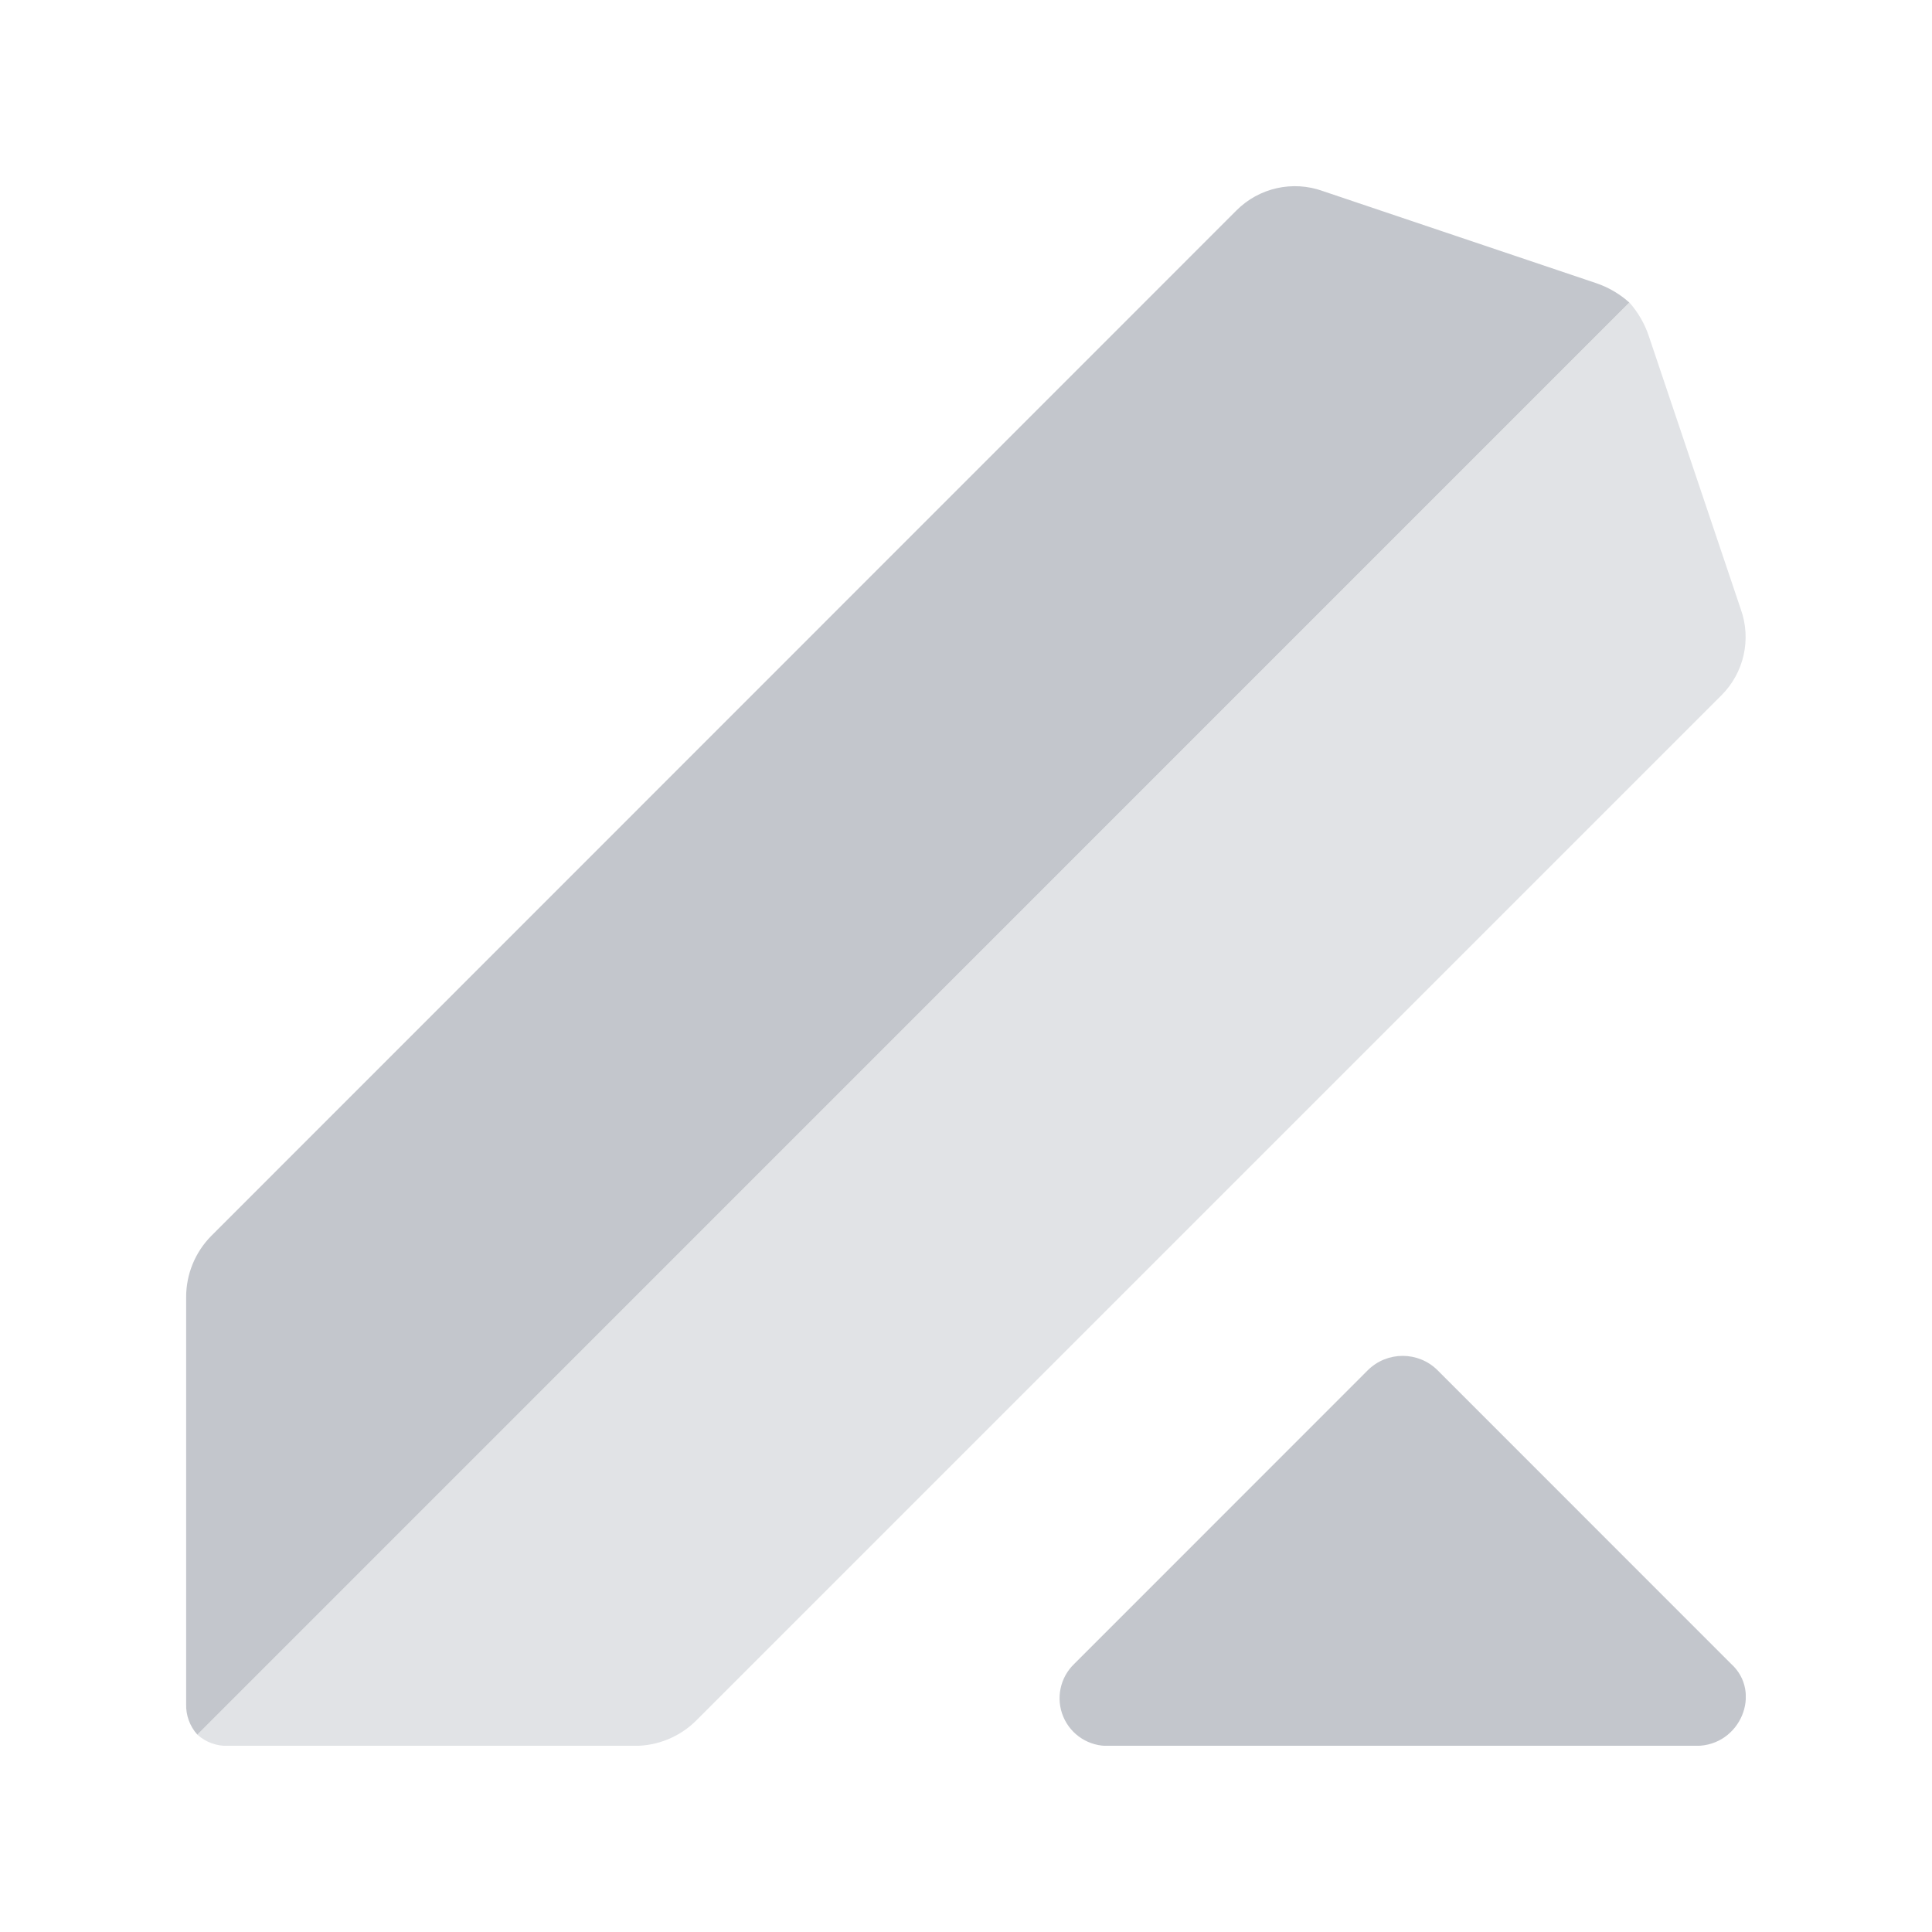
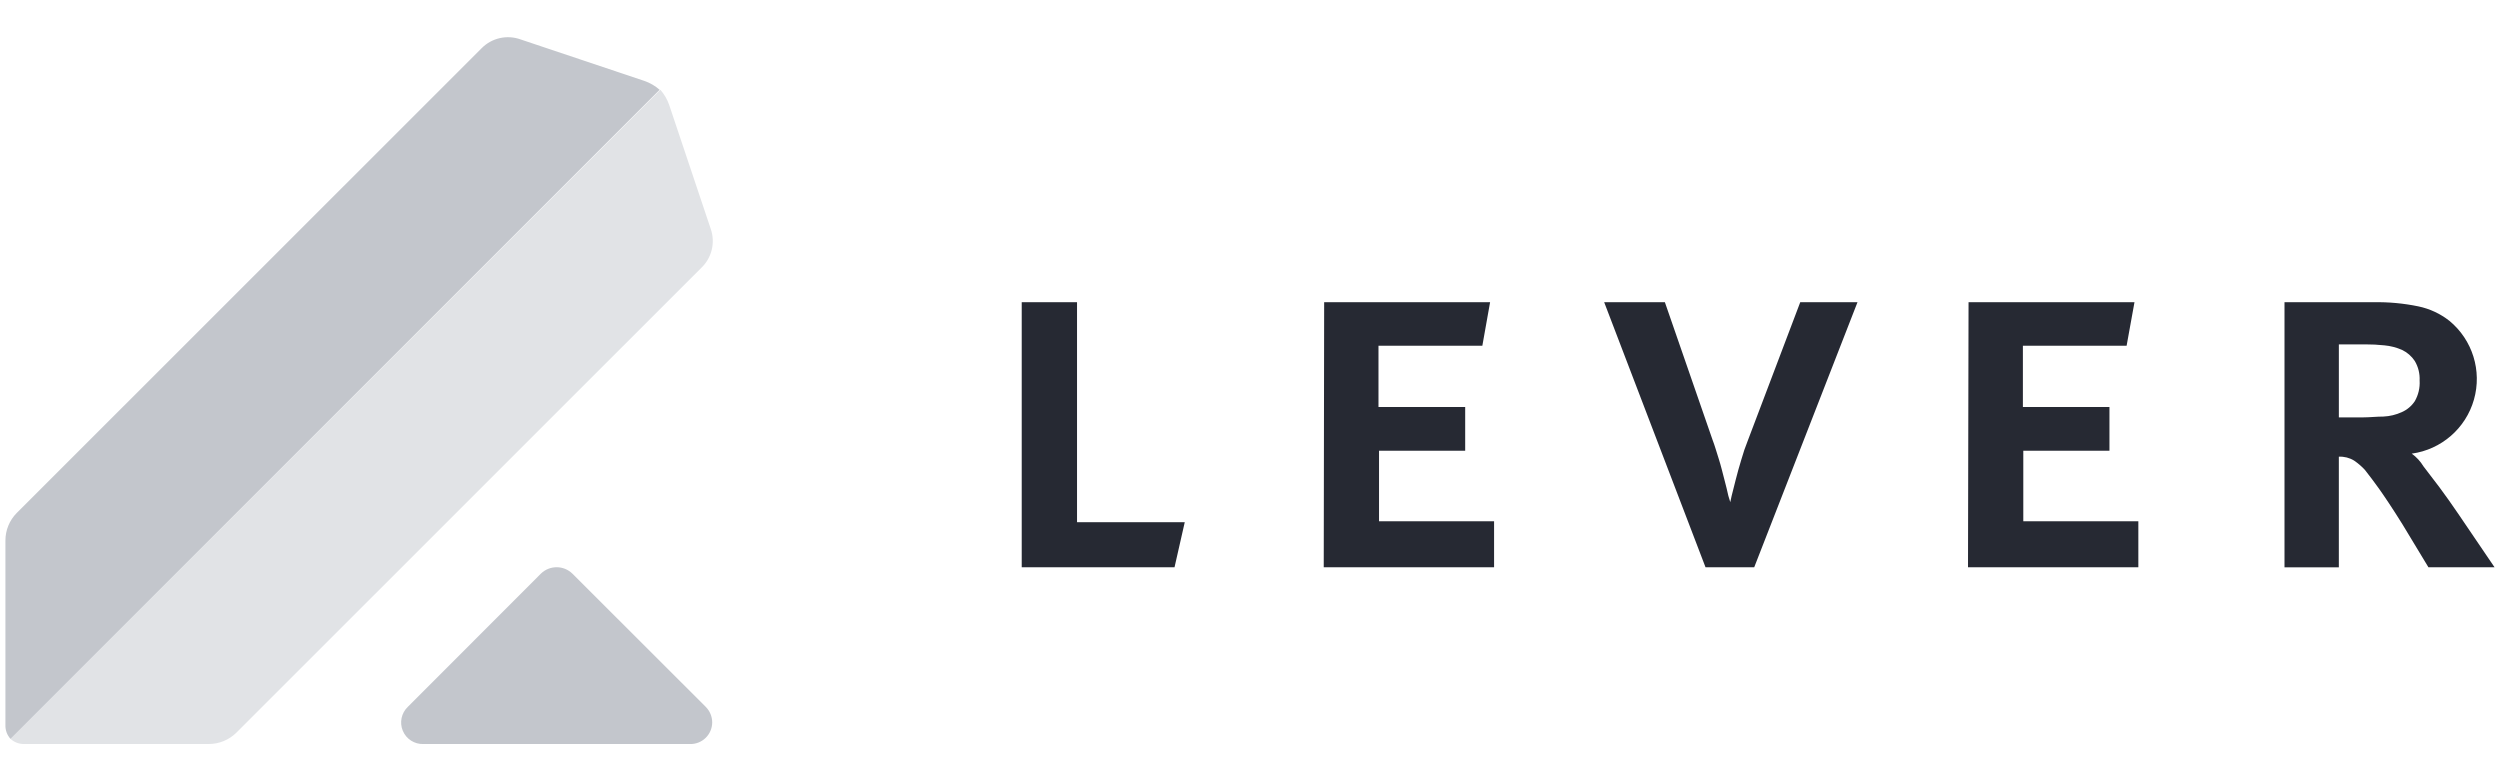
- <svg xmlns="http://www.w3.org/2000/svg" viewBox="0 0 200 200">
+ <svg xmlns="http://www.w3.org/2000/svg" width="160" height="50">
  <defs>
-     <style>.cls-1{fill:none;}.cls-2{clip-path:url(#clip-path);}.cls-3{fill:#c3c6cc;}.cls-3,.cls-4{fill-rule:evenodd;}.cls-4{fill:#e1e3e6;}</style>
-     <clipPath id="clip-path">
-       <rect class="cls-1" x="19.27" y="19.27" width="161.45" height="161.45" />
-     </clipPath>
+     <style>.cls-1{fill:#c3c6cc;}.cls-2{fill:#e1e3e6;}.cls-3{fill:#262933;}</style>
  </defs>
-   <g id="Guidelines">
-     <g class="cls-2">
-       <path class="cls-3" d="M179.19,172.23l-30.39-30.4a5.13,5.13,0,0,0-7.19,0l-30.39,30.4a4.93,4.93,0,0,0,3.59,8.5H175.6C180.17,180.73,182.46,175.17,179.19,172.23Z" />
-       <path class="cls-4" d="M180.2,63.05l-9.52-28.27a10.06,10.06,0,0,0-2-3.46L20.43,179.57a4.51,4.51,0,0,0,3.17,1.16H65.7a9,9,0,0,0,6.35-2.6L178.18,72A8.52,8.52,0,0,0,180.2,63.05Z" />
-       <path class="cls-3" d="M165.2,29.3l-28.26-9.52a8.54,8.54,0,0,0-8.94,2L21.87,127.94a9,9,0,0,0-2.6,6.35V176.4a4.53,4.53,0,0,0,1.16,3.17L168.67,31.32A9.9,9.9,0,0,0,165.2,29.3Z" />
+   <g class="layer">
+     <g id="Guidelines">
+       <path class="cls-1" d="m45.166,45.237l-8.532,-8.523a1.443,1.443 0 0 0 -2.018,0l-8.514,8.523a1.381,1.381 0 0 0 1,2.381l17.054,0a1.389,1.389 0 0 0 1.425,-1.381a1.407,1.407 0 0 0 -0.416,-1z" id="svg_1" />
+       <path class="cls-2" d="m45.484,14.641l-2.655,-7.921a2.903,2.903 0 0 0 -0.566,-0.974l-41.587,41.543a1.248,1.248 0 0 0 0.885,0.327l11.797,0a2.505,2.505 0 0 0 1.77,-0.726l29.754,-29.746a2.372,2.372 0 0 0 0.602,-2.505z" fill="black" id="svg_2" />
+       <path class="cls-1" d="m41.245,5.18l-7.921,-2.655a2.372,2.372 0 0 0 -2.505,0.566l-29.746,29.737a2.505,2.505 0 0 0 -0.726,1.77l0,11.806a1.248,1.248 0 0 0 0.327,0.885l41.543,-41.543a2.903,2.903 0 0 0 -0.974,-0.566z" fill="black" id="svg_3" />
+       <path class="cls-3" d="m154.856,24.359a2.363,2.363 0 0 1 -0.31,1.319a1.938,1.938 0 0 1 -0.832,0.699a3.186,3.186 0 0 1 -1.177,0.283c-0.434,0 -0.885,0.053 -1.319,0.053l-1.531,0l0,-4.673l1.69,0a11.284,11.284 0 0 1 1.221,0.062a3.629,3.629 0 0 1 1.133,0.292a2.027,2.027 0 0 1 0.814,0.708a2.23,2.23 0 0 1 0.31,1.257zm0.566,11.948l4.23,0l-2.319,-3.416c-0.398,-0.584 -0.797,-1.151 -1.204,-1.699l-1.027,-1.345a2.752,2.752 0 0 0 -0.752,-0.814a4.823,4.823 0 0 0 2.416,-8.496a4.788,4.788 0 0 0 -1.991,-0.929a12.957,12.957 0 0 0 -2.867,-0.266l-5.7,0l0,16.966l3.478,0l0,-7.08a1.708,1.708 0 0 1 0.974,0.248a4.009,4.009 0 0 1 0.69,0.593c0.301,0.381 0.593,0.77 0.885,1.177s0.885,1.283 1.522,2.31l1.664,2.752zm-29.471,0l10.903,0l0,-2.947l-7.363,0l0,-4.514l5.514,0l0,-2.797l-5.54,0l0,-3.921l6.638,0l0.504,-2.788l-10.62,0l-0.035,16.966zm-13.682,0l6.611,-16.966l-3.664,0l-3.354,8.85a11.665,11.665 0 0 0 -0.416,1.221c-0.142,0.46 -0.257,0.885 -0.363,1.301s-0.186,0.743 -0.257,1.018l-0.088,0.407l-0.124,-0.407c-0.062,-0.292 -0.15,-0.646 -0.257,-1.053s-0.221,-0.885 -0.354,-1.301s-0.266,-0.885 -0.398,-1.221l-3.053,-8.815l-3.885,0l6.487,16.966l3.115,0zm-27.551,0l10.903,0l0,-2.947l-7.363,0l0,-4.514l5.514,0l0,-2.797l-5.549,0l0,-3.921l6.647,0l0.496,-2.788l-10.62,0l-0.027,16.966zm-9.549,0l0.655,-2.885l-6.894,0l0,-14.081l-3.54,0l0,16.966l9.78,0z" fill="black" id="svg_4" />
    </g>
  </g>
</svg>
